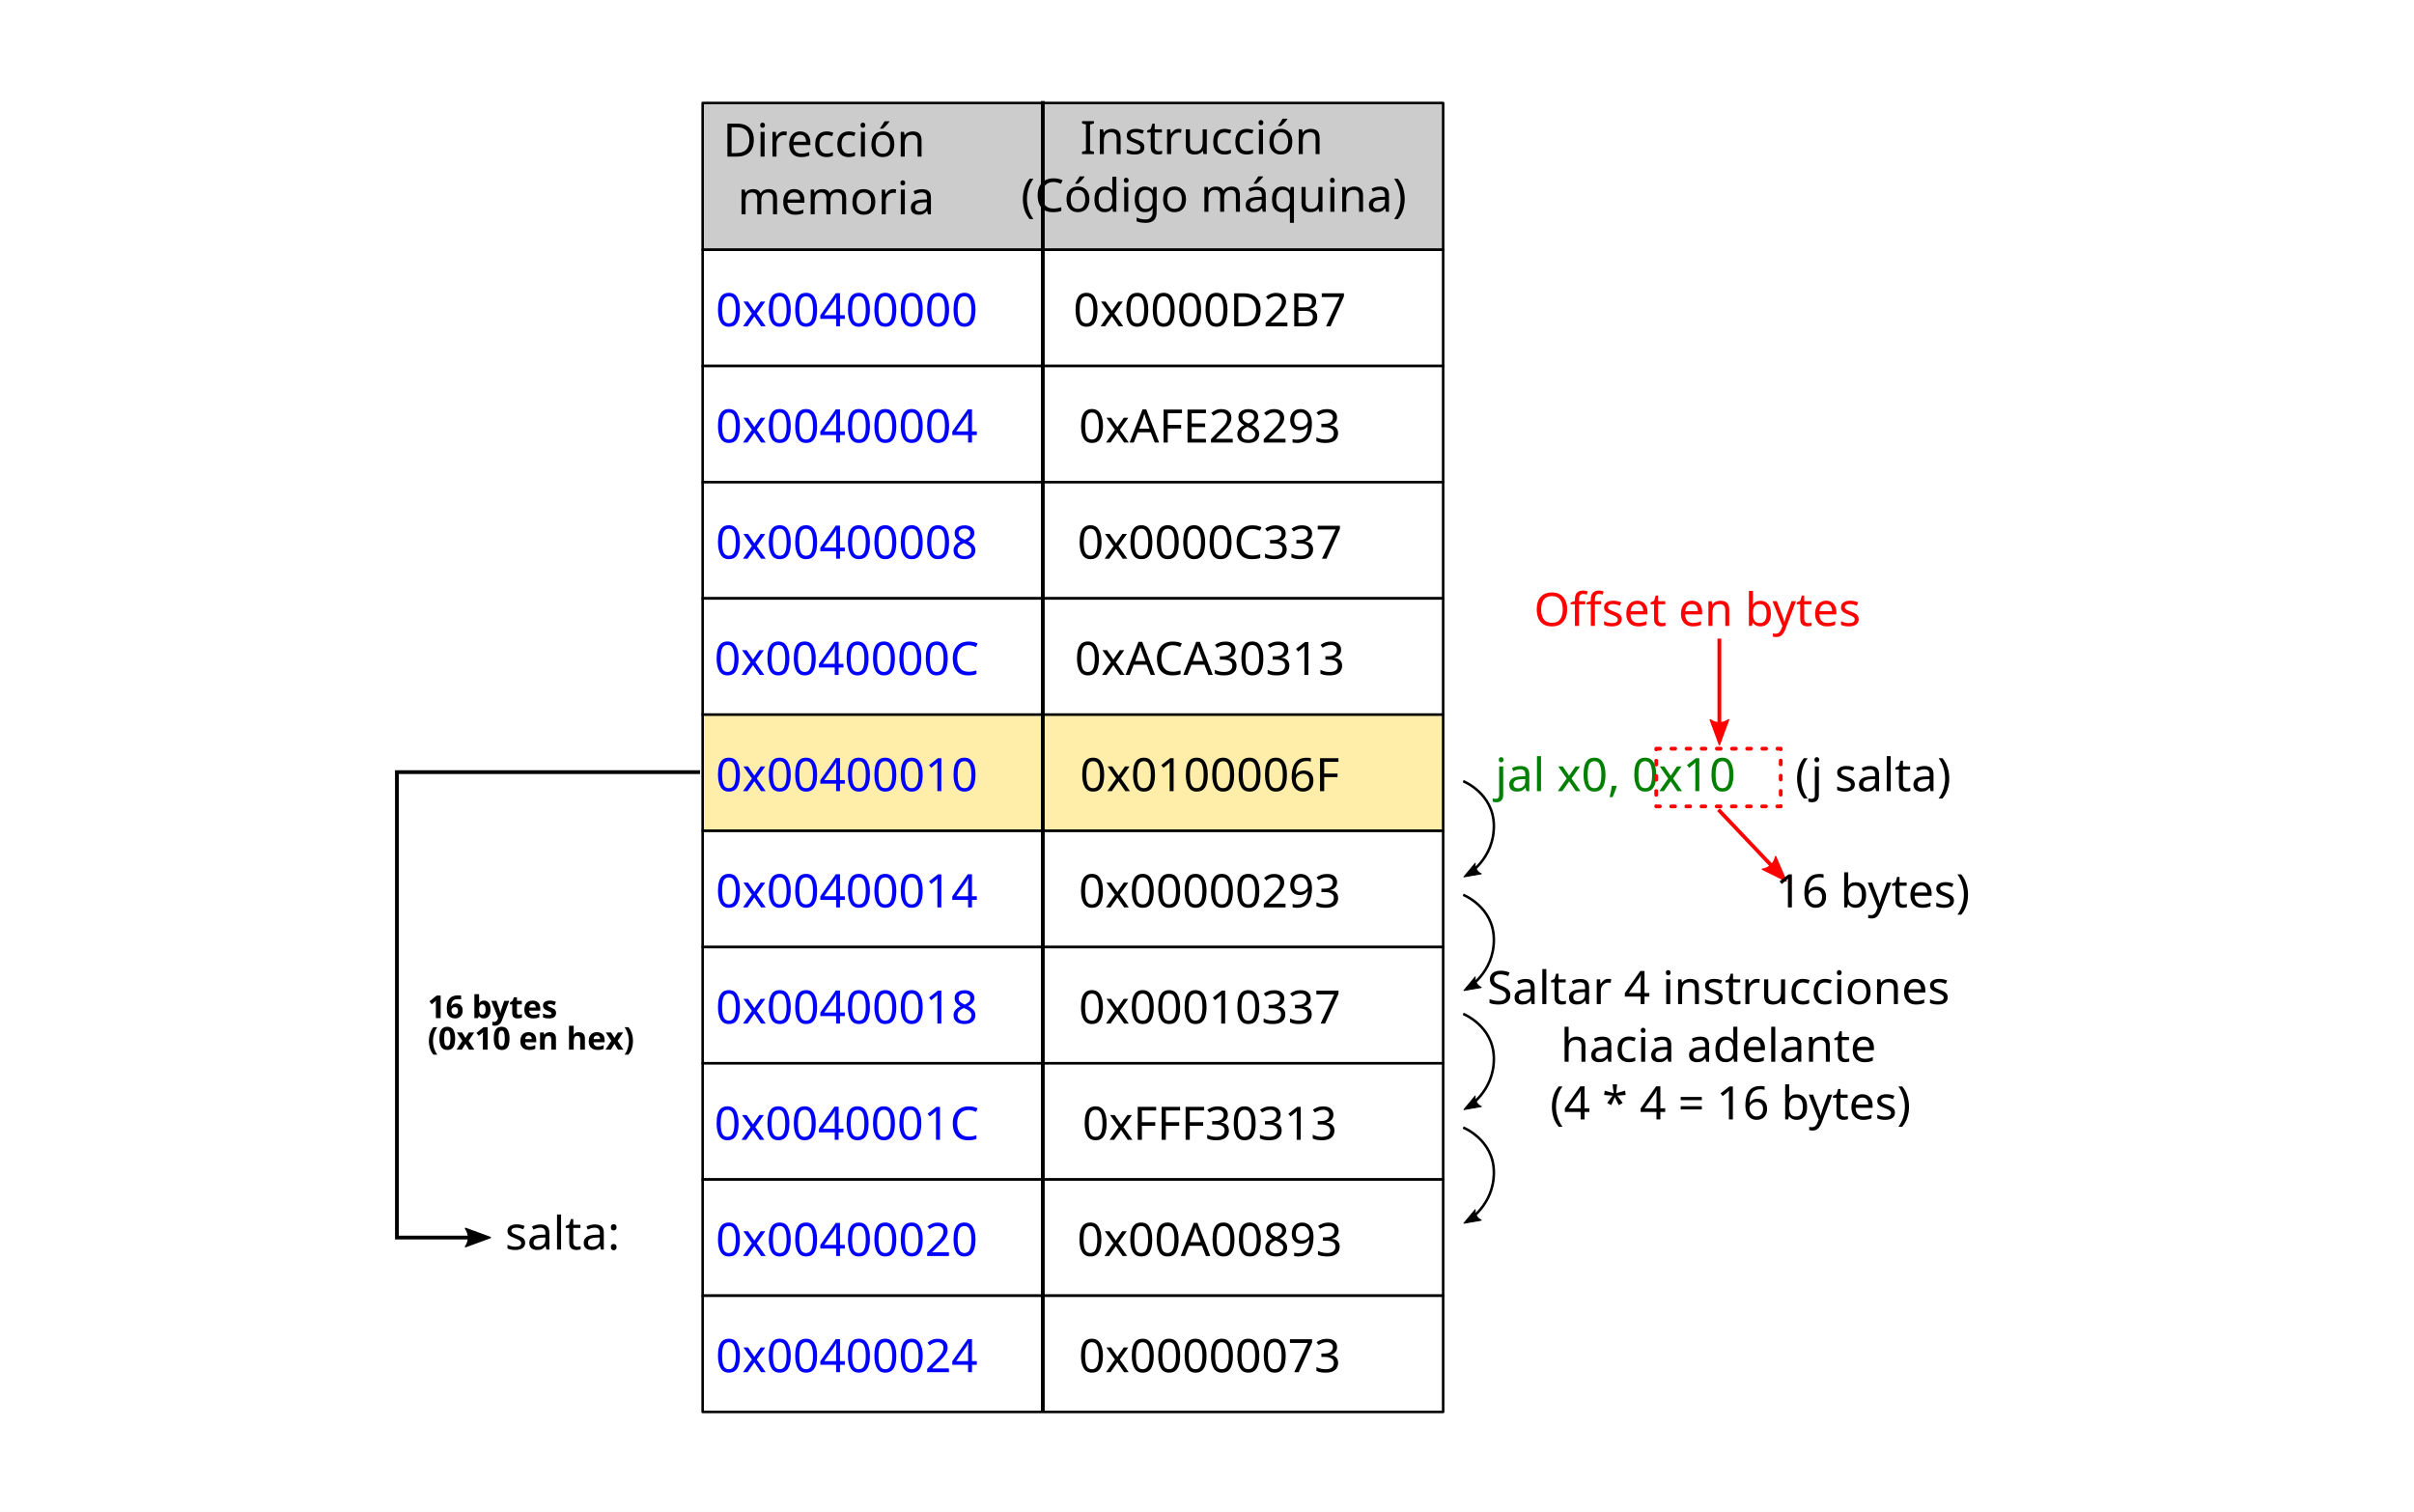
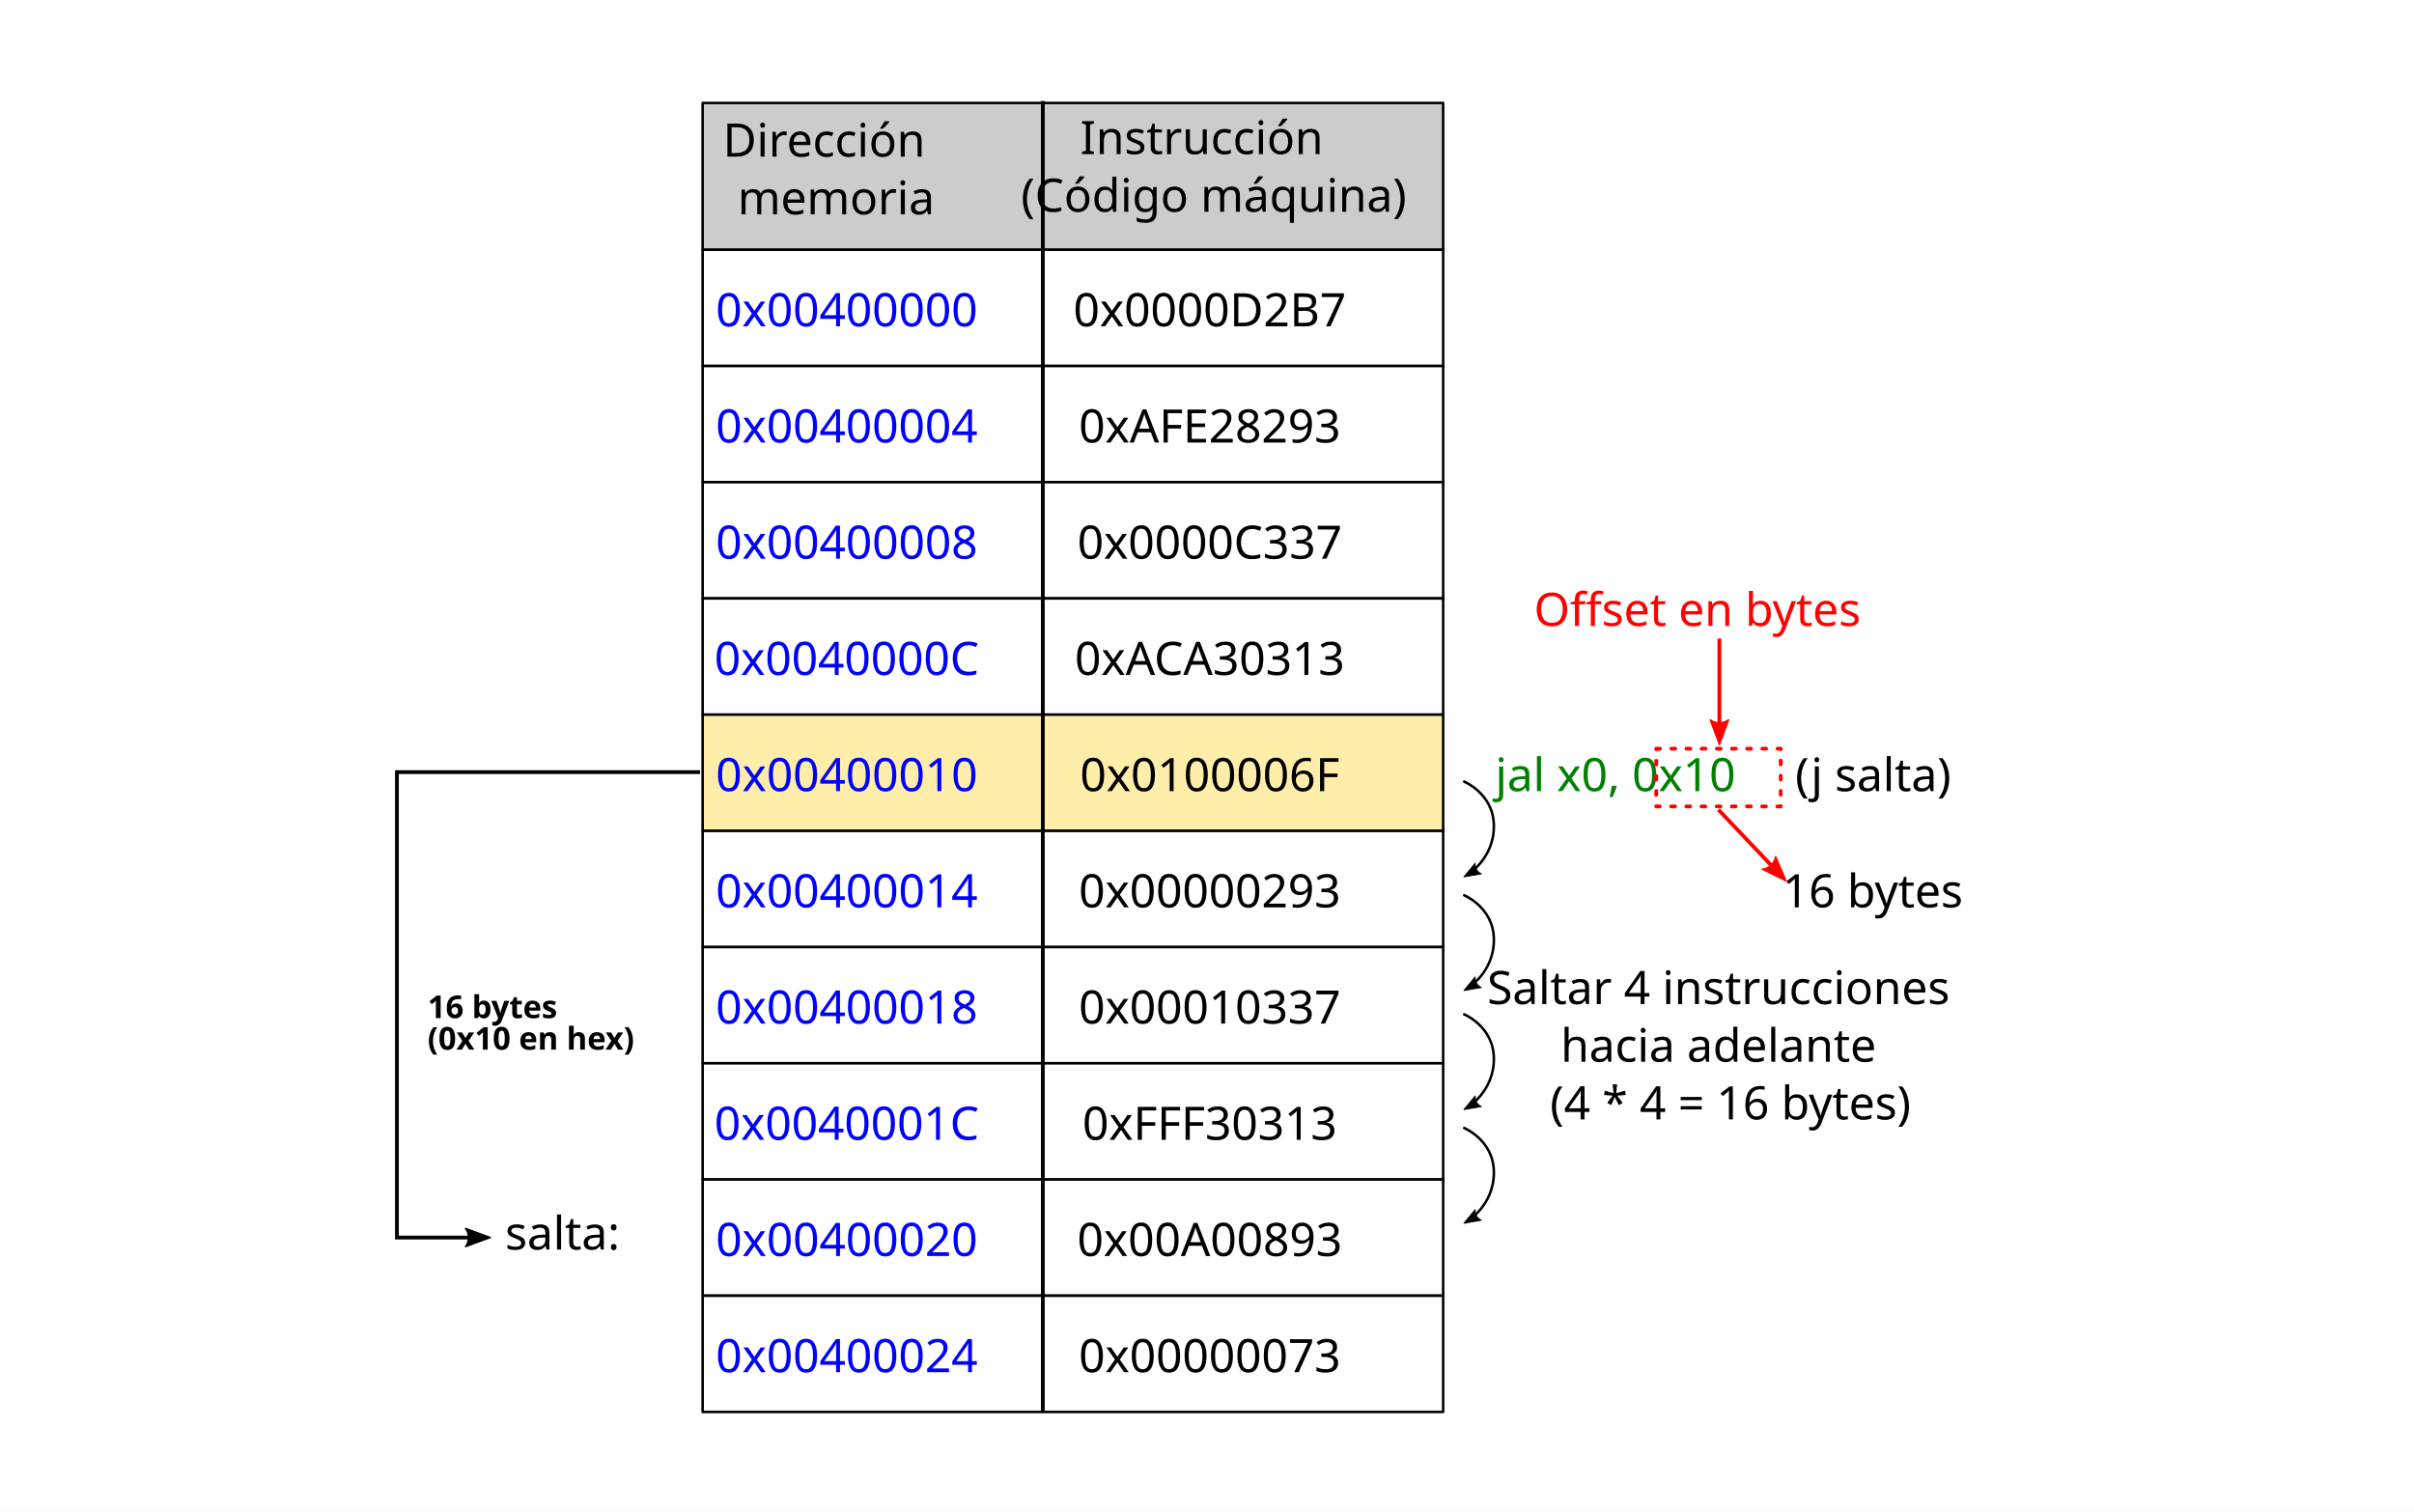
<svg xmlns="http://www.w3.org/2000/svg" width="505.732mm" height="316.744mm" viewBox="0 0 505.732 316.744" version="1.1" id="svg8">
  <defs id="defs2">
    <marker orient="auto" refY="0" refX="0" id="marker1527" style="overflow:visible">
      <path id="path1291" style="fill:#000000;fill-opacity:1;fill-rule:evenodd;stroke:#000000;stroke-width:0.625;stroke-linejoin:round;stroke-opacity:1" d="M 8.719,4.034 -2.207,0.016 8.719,-4.002 c -1.745,2.372 -1.735,5.617 -6e-7,8.035 z" transform="scale(-0.6)" />
    </marker>
    <marker orient="auto" refY="0" refX="0" id="Arrow2Mend" style="overflow:visible">
      <path id="path1036" style="fill:#000000;fill-opacity:1;fill-rule:evenodd;stroke:#000000;stroke-width:0.625;stroke-linejoin:round;stroke-opacity:1" d="M 8.719,4.034 -2.207,0.016 8.719,-4.002 c -1.745,2.372 -1.735,5.617 -6e-7,8.035 z" transform="scale(-0.6)" />
    </marker>
    <marker orient="auto" refY="0" refX="0" id="Arrow2Mend-3" style="overflow:visible">
      <path id="path1036-6" style="fill:#000000;fill-opacity:1;fill-rule:evenodd;stroke:#000000;stroke-width:0.625;stroke-linejoin:round;stroke-opacity:1" d="M 8.719,4.034 -2.207,0.016 8.719,-4.002 c -1.745,2.372 -1.735,5.617 -6e-7,8.035 z" transform="scale(-0.6)" />
    </marker>
    <marker orient="auto" refY="0" refX="0" id="Arrow2Mend-3-5" style="overflow:visible">
      <path id="path1036-6-6" style="fill:#ff0000;fill-opacity:1;fill-rule:evenodd;stroke:#ff0000;stroke-width:0.625;stroke-linejoin:round;stroke-opacity:1" d="M 8.719,4.034 -2.207,0.016 8.719,-4.002 c -1.745,2.372 -1.735,5.617 -6e-7,8.035 z" transform="scale(-0.6)" />
    </marker>
    <marker orient="auto" refY="0" refX="0" id="Arrow2Mend-3-5-3" style="overflow:visible">
      <path id="path1036-6-6-7" style="fill:#000000;fill-opacity:1;fill-rule:evenodd;stroke:#000000;stroke-width:0.625;stroke-linejoin:round;stroke-opacity:1" d="M 8.719,4.034 -2.207,0.016 8.719,-4.002 c -1.745,2.372 -1.735,5.617 -6e-7,8.035 z" transform="scale(-0.6)" />
    </marker>
    <marker orient="auto" refY="0" refX="0" id="Arrow2Mend-3-52" style="overflow:visible">
      <path id="path1036-6-5" style="fill:#000000;fill-opacity:1;fill-rule:evenodd;stroke:#000000;stroke-width:0.625;stroke-linejoin:round;stroke-opacity:1" d="M 8.719,4.034 -2.207,0.016 8.719,-4.002 c -1.745,2.372 -1.735,5.617 -6e-7,8.035 z" transform="scale(-0.6)" />
    </marker>
    <marker orient="auto" refY="0" refX="0" id="Arrow2Mend-3-52-7" style="overflow:visible">
      <path id="path1036-6-5-4" style="fill:#000000;fill-opacity:1;fill-rule:evenodd;stroke:#000000;stroke-width:0.625;stroke-linejoin:round;stroke-opacity:1" d="M 8.719,4.034 -2.207,0.016 8.719,-4.002 c -1.745,2.372 -1.735,5.617 -6e-7,8.035 z" transform="scale(-0.6)" />
    </marker>
    <marker orient="auto" refY="0" refX="0" id="Arrow2Mend-3-52-7-3" style="overflow:visible">
      <path id="path1036-6-5-4-0" style="fill:#000000;fill-opacity:1;fill-rule:evenodd;stroke:#000000;stroke-width:0.625;stroke-linejoin:round;stroke-opacity:1" d="M 8.719,4.034 -2.207,0.016 8.719,-4.002 c -1.745,2.372 -1.735,5.617 -6e-7,8.035 z" transform="scale(-0.6)" />
    </marker>
  </defs>
  <g id="layer2" transform="translate(-378.7321,-109.5238)" style="display:inline">
    <rect style="opacity:1;fill:#ffffff;fill-opacity:1;stroke:none;stroke-width:0.794;stroke-linecap:round;stroke-linejoin:round;stroke-miterlimit:4;stroke-dasharray:none;stroke-dashoffset:0;stroke-opacity:1" id="rect2168" width="505.732" height="316.744" x="378.732" y="109.524" />
  </g>
  <g id="layer1" transform="translate(-378.7321,-109.5238)">
    <rect style="opacity:1;fill:#cccccc;fill-opacity:1;stroke:#000000;stroke-width:0.529;stroke-linecap:round;stroke-linejoin:round;stroke-miterlimit:4;stroke-dasharray:none;stroke-dashoffset:0;stroke-opacity:1" id="rect819-3-0-2" width="155.136" height="30.763" x="525.936" y="131.096" />
    <rect style="opacity:1;fill:#ffffff;fill-opacity:1;stroke:#000000;stroke-width:0.529;stroke-linecap:round;stroke-linejoin:round;stroke-miterlimit:4;stroke-dasharray:none;stroke-dashoffset:0;stroke-opacity:1" id="rect819-3-0" width="155.136" height="24.349" x="525.936" y="161.86" />
    <text xml:space="preserve" style="font-style:normal;font-variant:normal;font-weight:normal;font-stretch:normal;font-size:9.666px;line-height:1.25;font-family:ubuntu;-inkscape-font-specification:ubuntu;text-align:center;letter-spacing:0px;word-spacing:0px;text-anchor:middle;fill:#0000ff;fill-opacity:1;stroke:none;stroke-width:0.265" x="562.403" y="177.89" id="text817-3-7-6-3">
      <tspan id="tspan815-6-5-2-6" x="562.403" y="177.89" style="font-style:normal;font-variant:normal;font-weight:500;font-stretch:normal;font-family:ubuntu;-inkscape-font-specification:'ubuntu Medium';fill:#0000ff;stroke-width:0.265">0x00400000</tspan>
    </text>
    <text xml:space="preserve" style="font-style:normal;font-variant:normal;font-weight:normal;font-stretch:normal;font-size:9.666px;line-height:1.25;font-family:ubuntu;-inkscape-font-specification:ubuntu;text-align:center;letter-spacing:0px;word-spacing:0px;text-anchor:middle;fill:#000000;fill-opacity:1;stroke:none;stroke-width:0.265" x="638.456" y="177.89" id="text817-3-7-6-3-7">
      <tspan id="tspan815-6-5-2-6-5" x="638.456" y="177.89" style="font-style:normal;font-variant:normal;font-weight:normal;font-stretch:normal;font-family:ubuntu;-inkscape-font-specification:ubuntu;fill:#000000;stroke-width:0.265">0x0000D2B7</tspan>
    </text>
    <text xml:space="preserve" style="font-style:normal;font-variant:normal;font-weight:normal;font-stretch:normal;font-size:9.666px;line-height:1.25;font-family:ubuntu;-inkscape-font-specification:ubuntu;text-align:center;letter-spacing:0px;word-spacing:0px;text-anchor:middle;fill:#000000;fill-opacity:1;stroke:none;stroke-width:0.265" x="560.178" y="142.341" id="text817-5-93-3">
      <tspan id="tspan815-62-6-5" x="560.178" y="142.341" style="font-style:normal;font-variant:normal;font-weight:normal;font-stretch:normal;font-family:ubuntu;-inkscape-font-specification:ubuntu;fill:#000000;stroke-width:0.265">Dirección</tspan>
      <tspan x="560.178" y="154.423" style="font-style:normal;font-variant:normal;font-weight:normal;font-stretch:normal;font-family:ubuntu;-inkscape-font-specification:ubuntu;fill:#000000;stroke-width:0.265" id="tspan909-0-6">memoria</tspan>
    </text>
    <text xml:space="preserve" style="font-style:normal;font-variant:normal;font-weight:normal;font-stretch:normal;font-size:9.666px;line-height:1.25;font-family:ubuntu;-inkscape-font-specification:ubuntu;text-align:center;letter-spacing:0px;word-spacing:0px;text-anchor:middle;fill:#000000;fill-opacity:1;stroke:none;stroke-width:0.265" x="639.294" y="141.806" id="text817-5-93-3-2">
      <tspan id="tspan815-62-6-5-9" x="639.294" y="141.806" style="font-style:normal;font-variant:normal;font-weight:normal;font-stretch:normal;font-family:ubuntu;-inkscape-font-specification:ubuntu;fill:#000000;stroke-width:0.265">Instrucción</tspan>
      <tspan x="639.294" y="153.889" style="font-style:normal;font-variant:normal;font-weight:normal;font-stretch:normal;font-family:ubuntu;-inkscape-font-specification:ubuntu;fill:#000000;stroke-width:0.265" id="tspan909-0-6-1">(Código máquina)</tspan>
    </text>
    <rect style="opacity:1;fill:#ffffff;fill-opacity:1;stroke:#000000;stroke-width:0.529;stroke-linecap:round;stroke-linejoin:round;stroke-miterlimit:4;stroke-dasharray:none;stroke-dashoffset:0;stroke-opacity:1" id="rect819-3-0-7" width="155.136" height="24.349" x="525.936" y="186.208" />
    <text xml:space="preserve" style="font-style:normal;font-variant:normal;font-weight:normal;font-stretch:normal;font-size:9.666px;line-height:1.25;font-family:ubuntu;-inkscape-font-specification:ubuntu;text-align:center;letter-spacing:0px;word-spacing:0px;text-anchor:middle;fill:#0000ff;fill-opacity:1;stroke:none;stroke-width:0.265" x="562.403" y="202.239" id="text817-3-7-6-3-0">
      <tspan id="tspan815-6-5-2-6-9" x="562.403" y="202.239" style="font-style:normal;font-variant:normal;font-weight:500;font-stretch:normal;font-family:ubuntu;-inkscape-font-specification:'ubuntu Medium';fill:#0000ff;stroke-width:0.265">0x00400004</tspan>
    </text>
    <text xml:space="preserve" style="font-style:normal;font-variant:normal;font-weight:normal;font-stretch:normal;font-size:9.666px;line-height:1.25;font-family:ubuntu;-inkscape-font-specification:ubuntu;text-align:center;letter-spacing:0px;word-spacing:0px;text-anchor:middle;fill:#000000;fill-opacity:1;stroke:none;stroke-width:0.265" x="638.456" y="202.239" id="text817-3-7-6-3-7-3">
      <tspan id="tspan815-6-5-2-6-5-6" x="638.456" y="202.239" style="font-style:normal;font-variant:normal;font-weight:normal;font-stretch:normal;font-family:ubuntu;-inkscape-font-specification:ubuntu;fill:#000000;stroke-width:0.265">0xAFE28293</tspan>
    </text>
    <rect style="opacity:1;fill:#ffffff;fill-opacity:1;stroke:#000000;stroke-width:0.529;stroke-linecap:round;stroke-linejoin:round;stroke-miterlimit:4;stroke-dasharray:none;stroke-dashoffset:0;stroke-opacity:1" id="rect819-3-0-0" width="155.136" height="24.349" x="525.936" y="210.557" />
    <text xml:space="preserve" style="font-style:normal;font-variant:normal;font-weight:normal;font-stretch:normal;font-size:9.666px;line-height:1.25;font-family:ubuntu;-inkscape-font-specification:ubuntu;text-align:center;letter-spacing:0px;word-spacing:0px;text-anchor:middle;fill:#0000ff;fill-opacity:1;stroke:none;stroke-width:0.265" x="562.403" y="226.588" id="text817-3-7-6-3-6">
      <tspan id="tspan815-6-5-2-6-2" x="562.403" y="226.588" style="font-style:normal;font-variant:normal;font-weight:500;font-stretch:normal;font-family:ubuntu;-inkscape-font-specification:'ubuntu Medium';fill:#0000ff;stroke-width:0.265">0x00400008</tspan>
    </text>
    <text xml:space="preserve" style="font-style:normal;font-variant:normal;font-weight:normal;font-stretch:normal;font-size:9.666px;line-height:1.25;font-family:ubuntu;-inkscape-font-specification:ubuntu;text-align:center;letter-spacing:0px;word-spacing:0px;text-anchor:middle;fill:#000000;fill-opacity:1;stroke:none;stroke-width:0.265" x="638.456" y="226.588" id="text817-3-7-6-3-7-6">
      <tspan id="tspan815-6-5-2-6-5-1" x="638.456" y="226.588" style="font-style:normal;font-variant:normal;font-weight:normal;font-stretch:normal;font-family:ubuntu;-inkscape-font-specification:ubuntu;fill:#000000;stroke-width:0.265">0x0000C337</tspan>
    </text>
    <rect style="opacity:1;fill:#ffffff;fill-opacity:1;stroke:#000000;stroke-width:0.529;stroke-linecap:round;stroke-linejoin:round;stroke-miterlimit:4;stroke-dasharray:none;stroke-dashoffset:0;stroke-opacity:1" id="rect819-3-0-7-8" width="155.136" height="24.349" x="525.936" y="234.906" />
    <text xml:space="preserve" style="font-style:normal;font-variant:normal;font-weight:normal;font-stretch:normal;font-size:9.666px;line-height:1.25;font-family:ubuntu;-inkscape-font-specification:ubuntu;text-align:center;letter-spacing:0px;word-spacing:0px;text-anchor:middle;fill:#0000ff;fill-opacity:1;stroke:none;stroke-width:0.265" x="562.403" y="250.937" id="text817-3-7-6-3-0-7">
      <tspan id="tspan815-6-5-2-6-9-9" x="562.403" y="250.937" style="font-style:normal;font-variant:normal;font-weight:500;font-stretch:normal;font-family:ubuntu;-inkscape-font-specification:'ubuntu Medium';fill:#0000ff;stroke-width:0.265">0x0040000C</tspan>
    </text>
    <text xml:space="preserve" style="font-style:normal;font-variant:normal;font-weight:normal;font-stretch:normal;font-size:9.666px;line-height:1.25;font-family:ubuntu;-inkscape-font-specification:ubuntu;text-align:center;letter-spacing:0px;word-spacing:0px;text-anchor:middle;fill:#000000;fill-opacity:1;stroke:none;stroke-width:0.265" x="638.456" y="250.937" id="text817-3-7-6-3-7-3-2">
      <tspan id="tspan815-6-5-2-6-5-6-0" x="638.456" y="250.937" style="font-style:normal;font-variant:normal;font-weight:normal;font-stretch:normal;font-family:ubuntu;-inkscape-font-specification:ubuntu;fill:#000000;stroke-width:0.265">0xACA30313</tspan>
    </text>
    <rect style="opacity:1;fill:#ffeeaa;fill-opacity:1;stroke:#000000;stroke-width:0.529;stroke-linecap:round;stroke-linejoin:round;stroke-miterlimit:4;stroke-dasharray:none;stroke-dashoffset:0;stroke-opacity:1" id="rect819-3-0-7-8-2" width="155.136" height="24.349" x="525.936" y="259.255" />
    <text xml:space="preserve" style="font-style:normal;font-variant:normal;font-weight:normal;font-stretch:normal;font-size:9.666px;line-height:1.25;font-family:ubuntu;-inkscape-font-specification:ubuntu;text-align:center;letter-spacing:0px;word-spacing:0px;text-anchor:middle;fill:#0000ff;fill-opacity:1;stroke:none;stroke-width:0.265" x="562.403" y="275.286" id="text817-3-7-6-3-0-7-3">
      <tspan id="tspan815-6-5-2-6-9-9-7" x="562.403" y="275.286" style="font-style:normal;font-variant:normal;font-weight:500;font-stretch:normal;font-family:ubuntu;-inkscape-font-specification:'ubuntu Medium';fill:#0000ff;stroke-width:0.265">0x00400010</tspan>
    </text>
    <text xml:space="preserve" style="font-style:normal;font-variant:normal;font-weight:normal;font-stretch:normal;font-size:9.666px;line-height:1.25;font-family:ubuntu;-inkscape-font-specification:ubuntu;text-align:center;letter-spacing:0px;word-spacing:0px;text-anchor:middle;fill:#000000;fill-opacity:1;stroke:none;stroke-width:0.265" x="638.456" y="275.286" id="text817-3-7-6-3-7-3-2-5">
      <tspan id="tspan815-6-5-2-6-5-6-0-9" x="638.456" y="275.286" style="font-style:normal;font-variant:normal;font-weight:normal;font-stretch:normal;font-family:ubuntu;-inkscape-font-specification:ubuntu;fill:#000000;stroke-width:0.265">0x0100006F</tspan>
    </text>
    <text xml:space="preserve" style="font-style:normal;font-variant:normal;font-weight:normal;font-stretch:normal;font-size:9.666px;line-height:1.25;font-family:ubuntu;-inkscape-font-specification:ubuntu;text-align:center;letter-spacing:0px;word-spacing:0px;text-anchor:middle;fill:#008000;fill-opacity:1;stroke:none;stroke-width:0.265" x="723.448" y="275.286" id="text817-3-7-6-3-7-3-2-5-2">
      <tspan id="tspan815-6-5-2-6-5-6-0-9-2" x="723.448" y="275.286" style="font-style:normal;font-variant:normal;font-weight:500;font-stretch:normal;font-family:ubuntu;-inkscape-font-specification:'ubuntu Medium';fill:#008000;stroke-width:0.265">jal x0, 0x10</tspan>
    </text>
    <text xml:space="preserve" style="font-style:normal;font-variant:normal;font-weight:normal;font-stretch:normal;font-size:9.666px;line-height:1.25;font-family:ubuntu;-inkscape-font-specification:ubuntu;text-align:center;letter-spacing:0px;word-spacing:0px;text-anchor:middle;fill:#000000;fill-opacity:1;stroke:none;stroke-width:0.265" x="777.437" y="275.286" id="text817-3-7-6-3-7-3-2-5-2-8">
      <tspan id="tspan815-6-5-2-6-5-6-0-9-2-9" x="777.437" y="275.286" style="font-style:normal;font-variant:normal;font-weight:500;font-stretch:normal;font-family:ubuntu;-inkscape-font-specification:'ubuntu Medium';fill:#000000;stroke-width:0.265">(j salta)</tspan>
    </text>
    <rect style="opacity:1;fill:#ffffff;fill-opacity:1;stroke:#000000;stroke-width:0.529;stroke-linecap:round;stroke-linejoin:round;stroke-miterlimit:4;stroke-dasharray:none;stroke-dashoffset:0;stroke-opacity:1" id="rect819-3-0-7-8-7" width="155.136" height="24.349" x="525.936" y="283.604" />
    <text xml:space="preserve" style="font-style:normal;font-variant:normal;font-weight:normal;font-stretch:normal;font-size:9.666px;line-height:1.25;font-family:ubuntu;-inkscape-font-specification:ubuntu;text-align:center;letter-spacing:0px;word-spacing:0px;text-anchor:middle;fill:#0000ff;fill-opacity:1;stroke:none;stroke-width:0.265" x="562.403" y="299.635" id="text817-3-7-6-3-0-7-36">
      <tspan id="tspan815-6-5-2-6-9-9-1" x="562.403" y="299.635" style="font-style:normal;font-variant:normal;font-weight:500;font-stretch:normal;font-family:ubuntu;-inkscape-font-specification:'ubuntu Medium';fill:#0000ff;stroke-width:0.265">0x00400014</tspan>
    </text>
    <text xml:space="preserve" style="font-style:normal;font-variant:normal;font-weight:normal;font-stretch:normal;font-size:9.666px;line-height:1.25;font-family:ubuntu;-inkscape-font-specification:ubuntu;text-align:center;letter-spacing:0px;word-spacing:0px;text-anchor:middle;fill:#000000;fill-opacity:1;stroke:none;stroke-width:0.265" x="638.456" y="299.635" id="text817-3-7-6-3-7-3-2-2">
      <tspan id="tspan815-6-5-2-6-5-6-0-93" x="638.456" y="299.635" style="font-style:normal;font-variant:normal;font-weight:normal;font-stretch:normal;font-family:ubuntu;-inkscape-font-specification:ubuntu;fill:#000000;stroke-width:0.265">0x00000293</tspan>
    </text>
    <rect style="opacity:1;fill:#ffffff;fill-opacity:1;stroke:#000000;stroke-width:0.529;stroke-linecap:round;stroke-linejoin:round;stroke-miterlimit:4;stroke-dasharray:none;stroke-dashoffset:0;stroke-opacity:1" id="rect819-3-0-7-8-7-1" width="155.136" height="24.349" x="525.936" y="307.953" />
    <text xml:space="preserve" style="font-style:normal;font-variant:normal;font-weight:normal;font-stretch:normal;font-size:9.666px;line-height:1.25;font-family:ubuntu;-inkscape-font-specification:ubuntu;text-align:center;letter-spacing:0px;word-spacing:0px;text-anchor:middle;fill:#0000ff;fill-opacity:1;stroke:none;stroke-width:0.265" x="562.403" y="323.984" id="text817-3-7-6-3-0-7-36-9">
      <tspan id="tspan815-6-5-2-6-9-9-1-4" x="562.403" y="323.984" style="font-style:normal;font-variant:normal;font-weight:500;font-stretch:normal;font-family:ubuntu;-inkscape-font-specification:'ubuntu Medium';fill:#0000ff;stroke-width:0.265">0x00400018</tspan>
    </text>
    <text xml:space="preserve" style="font-style:normal;font-variant:normal;font-weight:normal;font-stretch:normal;font-size:9.666px;line-height:1.25;font-family:ubuntu;-inkscape-font-specification:ubuntu;text-align:center;letter-spacing:0px;word-spacing:0px;text-anchor:middle;fill:#000000;fill-opacity:1;stroke:none;stroke-width:0.265" x="638.456" y="323.984" id="text817-3-7-6-3-7-3-2-2-7">
      <tspan id="tspan815-6-5-2-6-5-6-0-93-8" x="638.456" y="323.984" style="font-style:normal;font-variant:normal;font-weight:normal;font-stretch:normal;font-family:ubuntu;-inkscape-font-specification:ubuntu;fill:#000000;stroke-width:0.265">0x00010337</tspan>
    </text>
    <rect style="opacity:1;fill:#ffffff;fill-opacity:1;stroke:#000000;stroke-width:0.529;stroke-linecap:round;stroke-linejoin:round;stroke-miterlimit:4;stroke-dasharray:none;stroke-dashoffset:0;stroke-opacity:1" id="rect819-3-0-7-8-7-1-4" width="155.136" height="24.349" x="525.936" y="332.302" />
    <text xml:space="preserve" style="font-style:normal;font-variant:normal;font-weight:normal;font-stretch:normal;font-size:9.666px;line-height:1.25;font-family:ubuntu;-inkscape-font-specification:ubuntu;text-align:center;letter-spacing:0px;word-spacing:0px;text-anchor:middle;fill:#0000ff;fill-opacity:1;stroke:none;stroke-width:0.265" x="562.403" y="348.332" id="text817-3-7-6-3-0-7-36-9-5">
      <tspan id="tspan815-6-5-2-6-9-9-1-4-0" x="562.403" y="348.332" style="font-style:normal;font-variant:normal;font-weight:500;font-stretch:normal;font-family:ubuntu;-inkscape-font-specification:'ubuntu Medium';fill:#0000ff;stroke-width:0.265">0x0040001C</tspan>
    </text>
    <text xml:space="preserve" style="font-style:normal;font-variant:normal;font-weight:normal;font-stretch:normal;font-size:9.666px;line-height:1.25;font-family:ubuntu;-inkscape-font-specification:ubuntu;text-align:center;letter-spacing:0px;word-spacing:0px;text-anchor:middle;fill:#000000;fill-opacity:1;stroke:none;stroke-width:0.265" x="638.456" y="348.332" id="text817-3-7-6-3-7-3-2-2-7-3">
      <tspan id="tspan815-6-5-2-6-5-6-0-93-8-6" x="638.456" y="348.332" style="font-style:normal;font-variant:normal;font-weight:normal;font-stretch:normal;font-family:ubuntu;-inkscape-font-specification:ubuntu;fill:#000000;stroke-width:0.265">0xFFF30313</tspan>
    </text>
    <rect style="opacity:1;fill:#ffffff;fill-opacity:1;stroke:#000000;stroke-width:0.529;stroke-linecap:round;stroke-linejoin:round;stroke-miterlimit:4;stroke-dasharray:none;stroke-dashoffset:0;stroke-opacity:1" id="rect819-3-0-7-8-7-1-1" width="155.136" height="24.349" x="525.936" y="356.651" />
    <text xml:space="preserve" style="font-style:normal;font-variant:normal;font-weight:normal;font-stretch:normal;font-size:9.666px;line-height:1.25;font-family:ubuntu;-inkscape-font-specification:ubuntu;text-align:center;letter-spacing:0px;word-spacing:0px;text-anchor:middle;fill:#0000ff;fill-opacity:1;stroke:none;stroke-width:0.265" x="562.403" y="372.681" id="text817-3-7-6-3-0-7-36-9-0">
      <tspan id="tspan815-6-5-2-6-9-9-1-4-6" x="562.403" y="372.681" style="font-style:normal;font-variant:normal;font-weight:500;font-stretch:normal;font-family:ubuntu;-inkscape-font-specification:'ubuntu Medium';fill:#0000ff;stroke-width:0.265">0x00400020</tspan>
    </text>
    <text xml:space="preserve" style="font-style:normal;font-variant:normal;font-weight:normal;font-stretch:normal;font-size:9.666px;line-height:1.25;font-family:ubuntu;-inkscape-font-specification:ubuntu;text-align:center;letter-spacing:0px;word-spacing:0px;text-anchor:middle;fill:#000000;fill-opacity:1;stroke:none;stroke-width:0.265" x="638.456" y="372.681" id="text817-3-7-6-3-7-3-2-2-7-32">
      <tspan id="tspan815-6-5-2-6-5-6-0-93-8-0" x="638.456" y="372.681" style="font-style:normal;font-variant:normal;font-weight:normal;font-stretch:normal;font-family:ubuntu;-inkscape-font-specification:ubuntu;fill:#000000;stroke-width:0.265">0x00A00893</tspan>
    </text>
    <rect style="opacity:1;fill:#ffffff;fill-opacity:1;stroke:#000000;stroke-width:0.529;stroke-linecap:round;stroke-linejoin:round;stroke-miterlimit:4;stroke-dasharray:none;stroke-dashoffset:0;stroke-opacity:1" id="rect819-3-0-7-8-7-1-4-6" width="155.136" height="24.349" x="525.936" y="381" />
    <text xml:space="preserve" style="font-style:normal;font-variant:normal;font-weight:normal;font-stretch:normal;font-size:9.666px;line-height:1.25;font-family:ubuntu;-inkscape-font-specification:ubuntu;text-align:center;letter-spacing:0px;word-spacing:0px;text-anchor:middle;fill:#0000ff;fill-opacity:1;stroke:none;stroke-width:0.265" x="562.403" y="397.03" id="text817-3-7-6-3-0-7-36-9-5-1">
      <tspan id="tspan815-6-5-2-6-9-9-1-4-0-5" x="562.403" y="397.03" style="font-style:normal;font-variant:normal;font-weight:500;font-stretch:normal;font-family:ubuntu;-inkscape-font-specification:'ubuntu Medium';fill:#0000ff;stroke-width:0.265">0x00400024</tspan>
    </text>
    <text xml:space="preserve" style="font-style:normal;font-variant:normal;font-weight:normal;font-stretch:normal;font-size:9.666px;line-height:1.25;font-family:ubuntu;-inkscape-font-specification:ubuntu;text-align:center;letter-spacing:0px;word-spacing:0px;text-anchor:middle;fill:#000000;fill-opacity:1;stroke:none;stroke-width:0.265" x="638.456" y="397.03" id="text817-3-7-6-3-7-3-2-2-7-3-5">
      <tspan id="tspan815-6-5-2-6-5-6-0-93-8-6-4" x="638.456" y="397.03" style="font-style:normal;font-variant:normal;font-weight:normal;font-stretch:normal;font-family:ubuntu;-inkscape-font-specification:ubuntu;fill:#000000;stroke-width:0.265">0x00000073</tspan>
    </text>
    <text xml:space="preserve" style="font-style:normal;font-variant:normal;font-weight:normal;font-stretch:normal;font-size:9.666px;line-height:1.25;font-family:ubuntu;-inkscape-font-specification:ubuntu;text-align:center;letter-spacing:0px;word-spacing:0px;text-anchor:middle;fill:#000000;fill-opacity:1;stroke:none;stroke-width:0.265" x="502.858" y="371.328" id="text817-3-7-6-3-7-3-2-5-2-8-7">
      <tspan id="tspan815-6-5-2-6-5-6-0-9-2-9-6" x="502.858" y="371.328" style="font-style:normal;font-variant:normal;font-weight:500;font-stretch:normal;font-family:ubuntu;-inkscape-font-specification:'ubuntu Medium';fill:#000000;stroke-width:0.265">salta:</tspan>
    </text>
    <path style="display:inline;fill:none;stroke:#000000;stroke-width:0.794;stroke-linecap:butt;stroke-linejoin:miter;stroke-miterlimit:4;stroke-dasharray:none;stroke-opacity:1" d="M 597.202,130.69 V 405.101" id="path1239" />
    <path style="fill:none;stroke:#000000;stroke-width:0.794;stroke-linecap:butt;stroke-linejoin:miter;stroke-miterlimit:4;stroke-dasharray:none;stroke-opacity:1;marker-end:url(#marker1527)" d="m 525.387,271.298 h -63.5 v 97.518 h 18.521" id="path1262" />
    <path style="fill:none;stroke:#000000;stroke-width:0.529;stroke-linecap:butt;stroke-linejoin:miter;stroke-miterlimit:4;stroke-dasharray:none;stroke-opacity:1;marker-end:url(#Arrow2Mend-3)" d="m 685.271,273.193 c 0,0 6.312,2.479 6.426,9.232 0.119,7.104 -5.67,10.463 -5.67,10.463" id="path1559" />
    <path style="fill:none;stroke:#000000;stroke-width:0.529;stroke-linecap:butt;stroke-linejoin:miter;stroke-miterlimit:4;stroke-dasharray:none;stroke-opacity:1;marker-end:url(#Arrow2Mend-3-52)" d="m 685.271,297.005 c 0,0 6.312,2.479 6.426,9.232 0.119,7.104 -5.67,10.463 -5.67,10.463" id="path1559-4" />
    <path style="fill:none;stroke:#000000;stroke-width:0.529;stroke-linecap:butt;stroke-linejoin:miter;stroke-miterlimit:4;stroke-dasharray:none;stroke-opacity:1;marker-end:url(#Arrow2Mend-3-52-7)" d="m 685.271,321.952 c 0,0 6.312,2.479 6.426,9.232 0.119,7.104 -5.67,10.463 -5.67,10.463" id="path1559-4-4" />
    <path style="fill:none;stroke:#000000;stroke-width:0.529;stroke-linecap:butt;stroke-linejoin:miter;stroke-miterlimit:4;stroke-dasharray:none;stroke-opacity:1;marker-end:url(#Arrow2Mend-3-52-7-3)" d="m 685.271,345.764 c 0,0 6.312,2.479 6.426,9.232 0.119,7.104 -5.67,10.463 -5.67,10.463" id="path1559-4-4-7" />
    <text xml:space="preserve" style="font-style:normal;font-variant:normal;font-weight:normal;font-stretch:normal;font-size:9.666px;line-height:1.25;font-family:ubuntu;-inkscape-font-specification:ubuntu;text-align:center;letter-spacing:0px;word-spacing:0px;text-anchor:middle;fill:#000000;fill-opacity:1;stroke:none;stroke-width:0.265" x="747.541" y="319.899" id="text817-3-7-6-3-7-3-2-5-2-8-7-8">
      <tspan id="tspan815-6-5-2-6-5-6-0-9-2-9-6-6" x="747.541" y="319.899" style="font-style:normal;font-variant:normal;font-weight:normal;font-stretch:normal;font-family:ubuntu;-inkscape-font-specification:ubuntu;fill:#000000;stroke-width:0.265">Saltar 4 instrucciones</tspan>
      <tspan x="747.541" y="331.982" style="font-style:normal;font-variant:normal;font-weight:normal;font-stretch:normal;font-family:ubuntu;-inkscape-font-specification:ubuntu;fill:#000000;stroke-width:0.265" id="tspan3304">hacia adelante</tspan>
      <tspan x="747.541" y="344.064" style="font-style:normal;font-variant:normal;font-weight:normal;font-stretch:normal;font-family:ubuntu;-inkscape-font-specification:ubuntu;fill:#000000;stroke-width:0.265" id="tspan1">(4 * 4 = 16 bytes)</tspan>
    </text>
    <text xml:space="preserve" style="font-style:normal;font-variant:normal;font-weight:normal;font-stretch:normal;font-size:9.666px;line-height:1.25;font-family:ubuntu;-inkscape-font-specification:ubuntu;text-align:center;letter-spacing:0px;word-spacing:0px;text-anchor:middle;fill:#ff0000;fill-opacity:1;stroke:none;stroke-width:0.265" x="740.605" y="240.67" id="text817-3-7-6-3-7-3-2-5-2-8-7-8-8">
      <tspan x="740.605" y="240.67" style="font-style:normal;font-variant:normal;font-weight:normal;font-stretch:normal;font-family:ubuntu;-inkscape-font-specification:ubuntu;fill:#ff0000;stroke-width:0.265" id="tspan3304-4">Offset en bytes</tspan>
    </text>
    <path style="fill:#ff0000;stroke:#ff0000;stroke-width:0.794;stroke-linecap:butt;stroke-linejoin:miter;stroke-miterlimit:4;stroke-dasharray:none;stroke-opacity:1;marker-end:url(#Arrow2Mend-3-5)" d="m 738.943,243.327 v 21.167" id="path3329" />
    <rect style="opacity:1;fill:none;fill-opacity:1;stroke:#ff0000;stroke-width:0.794;stroke-linecap:round;stroke-linejoin:round;stroke-miterlimit:4;stroke-dasharray:0.794, 2.381;stroke-dashoffset:0;stroke-opacity:1" id="rect3343" width="26.08" height="12.095" x="725.714" y="266.384" />
    <text xml:space="preserve" style="font-weight:bold;font-size:6.615px;line-height:1;font-family:Ubuntu;-inkscape-font-specification:'Ubuntu Bold';writing-mode:lr-tb;direction:ltr;fill:#000000;fill-opacity:1;stroke:none;stroke-width:0.529;stroke-linecap:square;stroke-opacity:1" x="468.312" y="322.837" id="text2">
      <tspan id="tspan2" style="fill:#000000;fill-opacity:1;stroke:none;stroke-width:0.529;stroke-opacity:1" x="468.312" y="322.837">16 bytes</tspan>
      <tspan style="fill:#000000;fill-opacity:1;stroke:none;stroke-width:0.529;stroke-opacity:1" x="468.312" y="329.451" id="tspan3">(0x10 en hex)</tspan>
    </text>
    <path style="fill:#ff0000;stroke:#ff0000;stroke-width:0.794;stroke-linecap:butt;stroke-linejoin:miter;stroke-miterlimit:4;stroke-dasharray:none;stroke-opacity:1;marker-end:url(#Arrow2Mend-3-5)" d="m 738.747,279.174 13.445,14.169" id="path2" />
    <text xml:space="preserve" style="font-style:normal;font-variant:normal;font-weight:normal;font-stretch:normal;font-size:9.666px;line-height:1.25;font-family:ubuntu;-inkscape-font-specification:ubuntu;text-align:center;letter-spacing:0px;word-spacing:0px;text-anchor:middle;fill:#000000;fill-opacity:1;stroke:none;stroke-width:0.265" x="777.335" y="299.635" id="text6">
-       <tspan x="777.335" y="299.635" style="font-style:normal;font-variant:normal;font-weight:normal;font-stretch:normal;font-family:ubuntu;-inkscape-font-specification:ubuntu;fill:#000000;stroke-width:0.265" id="tspan6">16 bytes)</tspan>
+       <tspan x="777.335" y="299.635" style="font-style:normal;font-variant:normal;font-weight:normal;font-stretch:normal;font-family:ubuntu;-inkscape-font-specification:ubuntu;fill:#000000;stroke-width:0.265" id="tspan6">16 bytes</tspan>
    </text>
  </g>
</svg>
